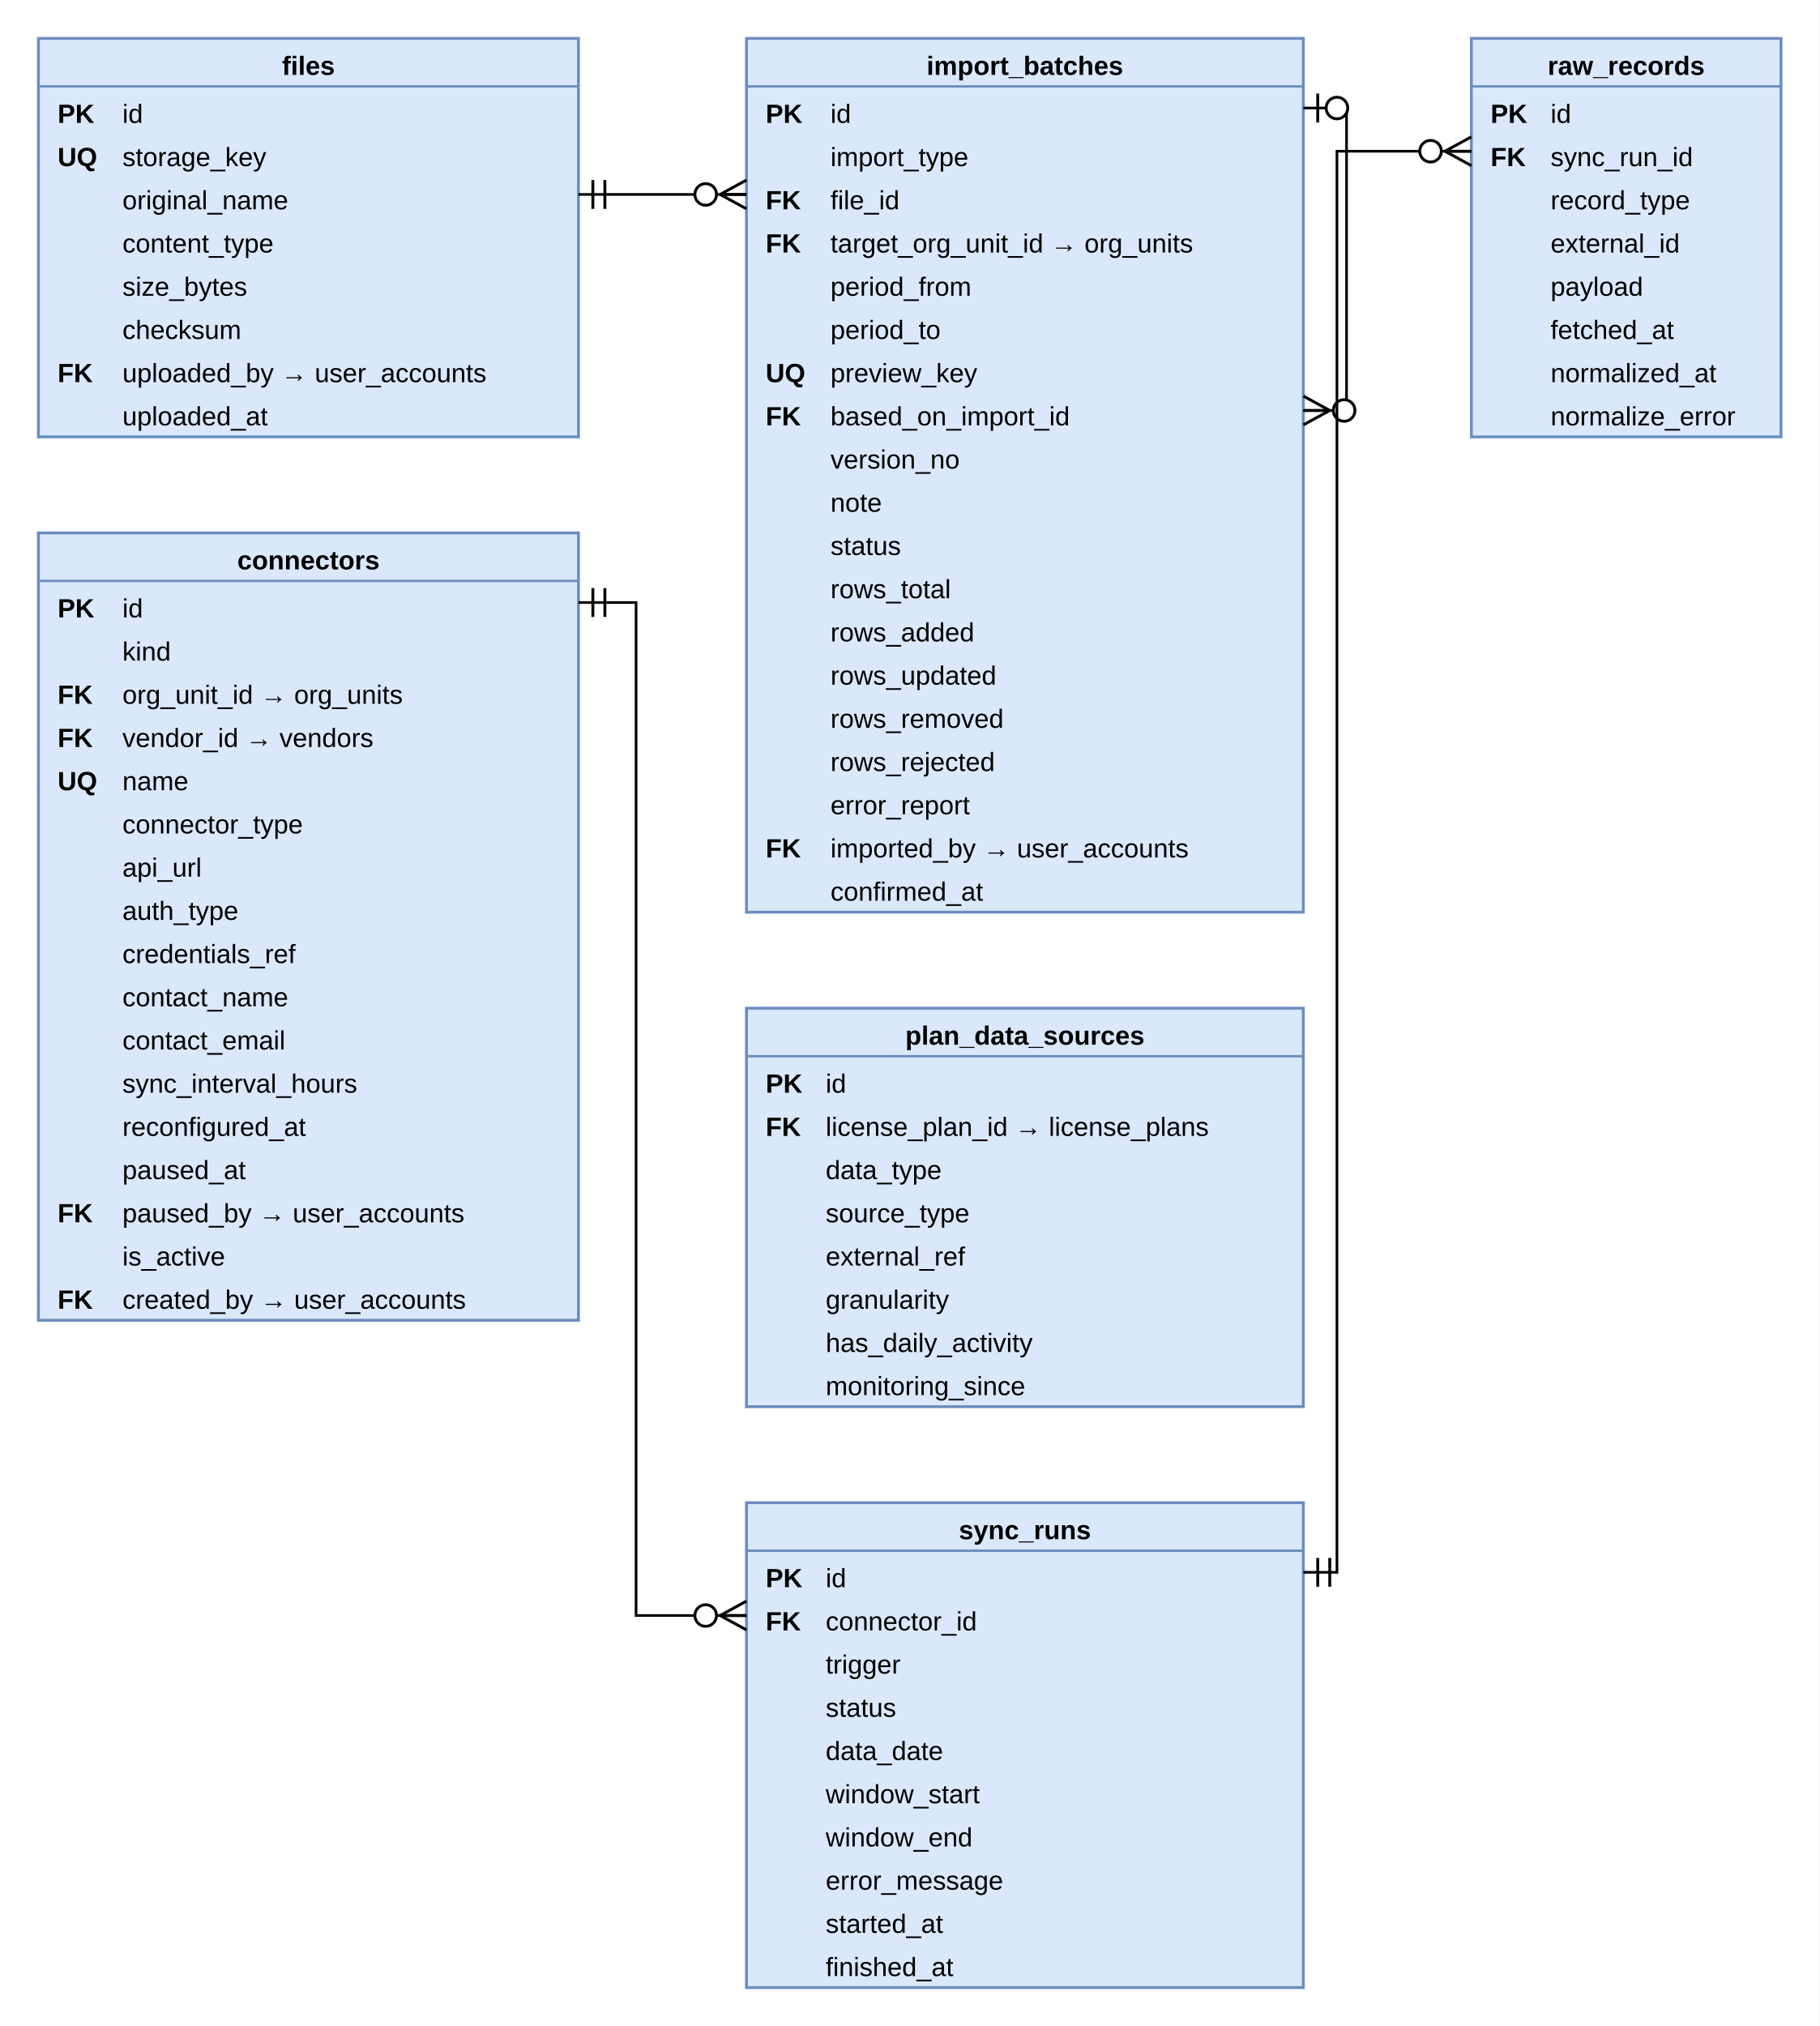
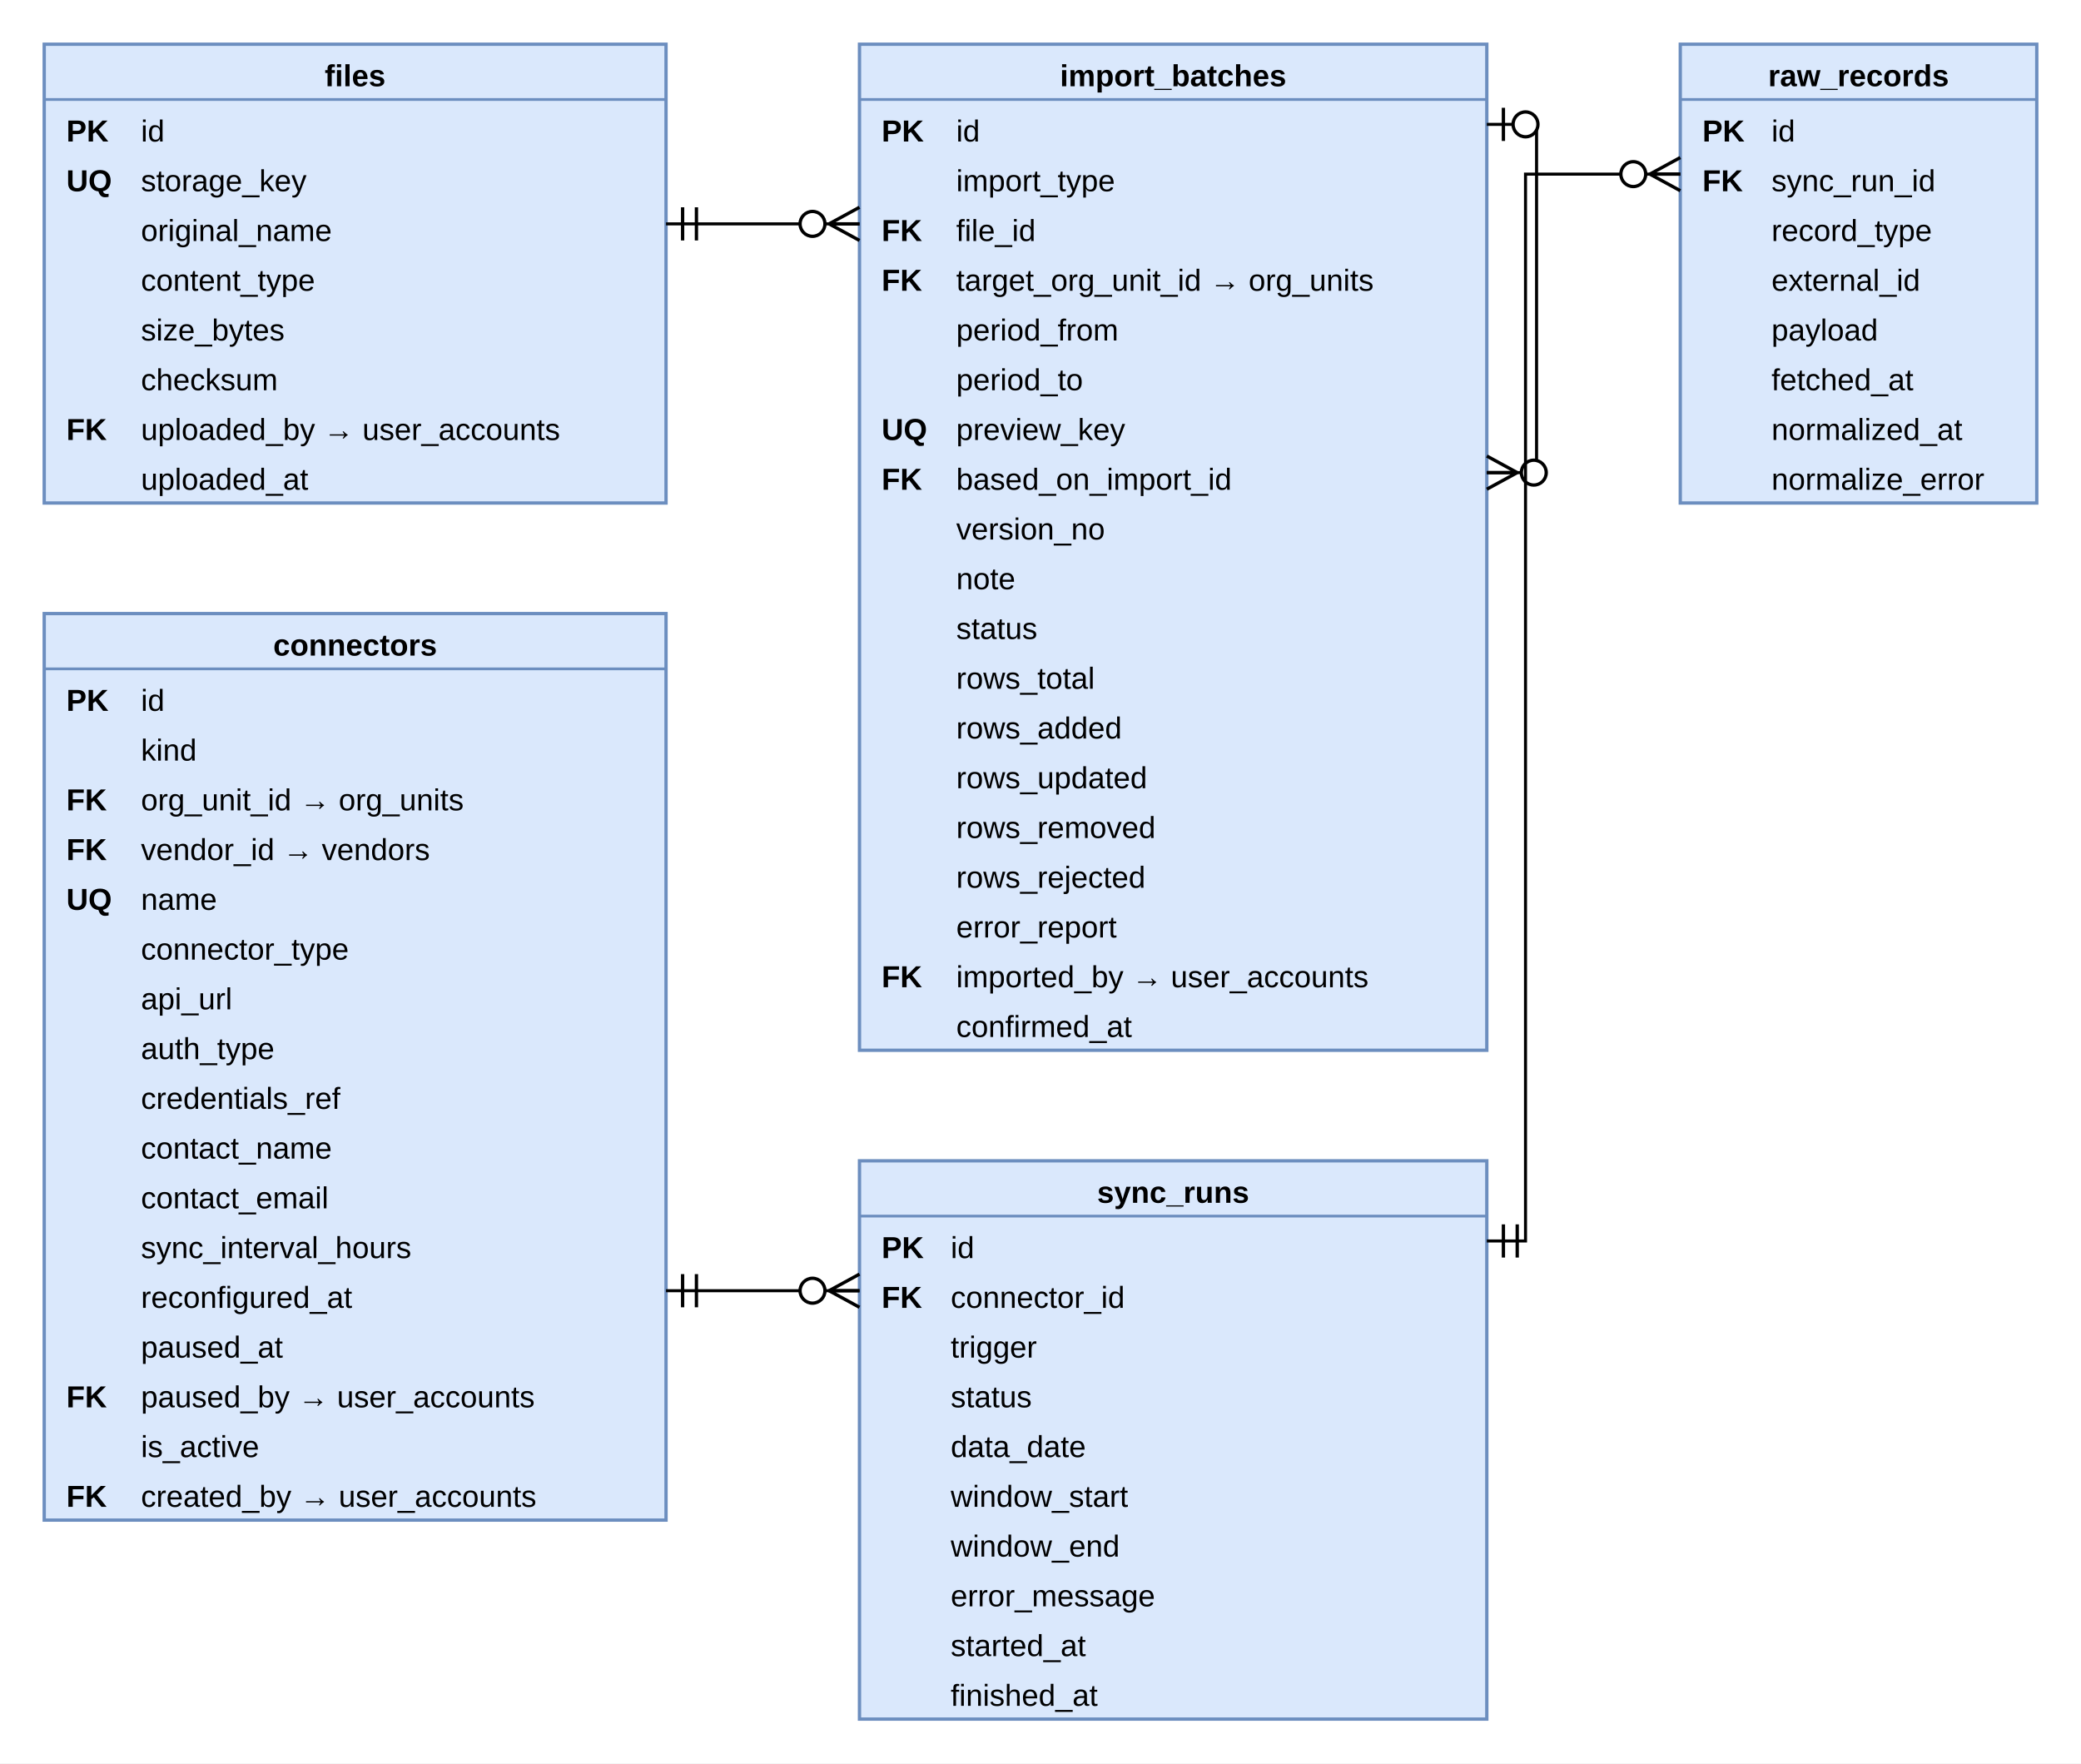
- <svg xmlns="http://www.w3.org/2000/svg" width="758" height="844" viewBox="0 0 758 844" font-family="Liberation Sans, Arial, Helvetica, sans-serif">
+ <svg xmlns="http://www.w3.org/2000/svg" width="753" height="638" viewBox="0 0 753 638" font-family="Liberation Sans, Arial, Helvetica, sans-serif">
  <rect width="100%" height="100%" fill="#ffffff" />
  <g transform="translate(-4.0,-4.0)">
    <rect x="20" y="20" width="225.0" height="166" fill="#DAE8FC" stroke="#6C8EBF" stroke-width="1.2" />
    <text x="132.5" y="35.2" font-size="11" fill="#000000" text-anchor="middle" font-weight="bold" xml:space="preserve">files</text>
    <line x1="20" y1="40" x2="245.0" y2="40" stroke="#6C8EBF" stroke-width="1" />
    <text x="28.0" y="55.2" font-size="11" fill="#000000" text-anchor="start" font-weight="bold" xml:space="preserve">PK</text>
    <text x="55.0" y="55.2" font-size="11" fill="#000000" text-anchor="start" xml:space="preserve">id</text>
    <text x="28.0" y="73.2" font-size="11" fill="#000000" text-anchor="start" font-weight="bold" xml:space="preserve">UQ</text>
    <text x="55.0" y="73.2" font-size="11" fill="#000000" text-anchor="start" xml:space="preserve">storage_key</text>
    <text x="55.0" y="91.2" font-size="11" fill="#000000" text-anchor="start" xml:space="preserve">original_name</text>
    <text x="55.0" y="109.2" font-size="11" fill="#000000" text-anchor="start" xml:space="preserve">content_type</text>
    <text x="55.0" y="127.2" font-size="11" fill="#000000" text-anchor="start" xml:space="preserve">size_bytes</text>
    <text x="55.0" y="145.2" font-size="11" fill="#000000" text-anchor="start" xml:space="preserve">checksum</text>
    <text x="28.0" y="163.2" font-size="11" fill="#000000" text-anchor="start" font-weight="bold" xml:space="preserve">FK</text>
    <text x="55.0" y="163.2" font-size="11" fill="#000000" text-anchor="start" xml:space="preserve">uploaded_by → user_accounts</text>
    <text x="55.0" y="181.2" font-size="11" fill="#000000" text-anchor="start" xml:space="preserve">uploaded_at</text>
    <rect x="20" y="226" width="225.0" height="328" fill="#DAE8FC" stroke="#6C8EBF" stroke-width="1.2" />
    <text x="132.5" y="241.2" font-size="11" fill="#000000" text-anchor="middle" font-weight="bold" xml:space="preserve">connectors</text>
    <line x1="20" y1="246" x2="245.0" y2="246" stroke="#6C8EBF" stroke-width="1" />
    <text x="28.0" y="261.2" font-size="11" fill="#000000" text-anchor="start" font-weight="bold" xml:space="preserve">PK</text>
    <text x="55.0" y="261.2" font-size="11" fill="#000000" text-anchor="start" xml:space="preserve">id</text>
    <text x="55.0" y="279.2" font-size="11" fill="#000000" text-anchor="start" xml:space="preserve">kind</text>
    <text x="28.0" y="297.2" font-size="11" fill="#000000" text-anchor="start" font-weight="bold" xml:space="preserve">FK</text>
    <text x="55.0" y="297.2" font-size="11" fill="#000000" text-anchor="start" xml:space="preserve">org_unit_id → org_units</text>
    <text x="28.0" y="315.2" font-size="11" fill="#000000" text-anchor="start" font-weight="bold" xml:space="preserve">FK</text>
    <text x="55.0" y="315.2" font-size="11" fill="#000000" text-anchor="start" xml:space="preserve">vendor_id → vendors</text>
    <text x="28.0" y="333.2" font-size="11" fill="#000000" text-anchor="start" font-weight="bold" xml:space="preserve">UQ</text>
    <text x="55.0" y="333.2" font-size="11" fill="#000000" text-anchor="start" xml:space="preserve">name</text>
    <text x="55.0" y="351.2" font-size="11" fill="#000000" text-anchor="start" xml:space="preserve">connector_type</text>
    <text x="55.0" y="369.2" font-size="11" fill="#000000" text-anchor="start" xml:space="preserve">api_url</text>
    <text x="55.0" y="387.2" font-size="11" fill="#000000" text-anchor="start" xml:space="preserve">auth_type</text>
    <text x="55.0" y="405.2" font-size="11" fill="#000000" text-anchor="start" xml:space="preserve">credentials_ref</text>
    <text x="55.0" y="423.2" font-size="11" fill="#000000" text-anchor="start" xml:space="preserve">contact_name</text>
    <text x="55.0" y="441.2" font-size="11" fill="#000000" text-anchor="start" xml:space="preserve">contact_email</text>
    <text x="55.0" y="459.2" font-size="11" fill="#000000" text-anchor="start" xml:space="preserve">sync_interval_hours</text>
    <text x="55.0" y="477.2" font-size="11" fill="#000000" text-anchor="start" xml:space="preserve">reconfigured_at</text>
    <text x="55.0" y="495.2" font-size="11" fill="#000000" text-anchor="start" xml:space="preserve">paused_at</text>
    <text x="28.0" y="513.2" font-size="11" fill="#000000" text-anchor="start" font-weight="bold" xml:space="preserve">FK</text>
    <text x="55.0" y="513.2" font-size="11" fill="#000000" text-anchor="start" xml:space="preserve">paused_by → user_accounts</text>
    <text x="55.0" y="531.2" font-size="11" fill="#000000" text-anchor="start" xml:space="preserve">is_active</text>
    <text x="28.0" y="549.2" font-size="11" fill="#000000" text-anchor="start" font-weight="bold" xml:space="preserve">FK</text>
    <text x="55.0" y="549.2" font-size="11" fill="#000000" text-anchor="start" xml:space="preserve">created_by → user_accounts</text>
-     <rect x="315.0" y="20" width="232.0" height="364" fill="#DAE8FC" stroke="#6C8EBF" stroke-width="1.2" />
-     <text x="431.0" y="35.2" font-size="11" fill="#000000" text-anchor="middle" font-weight="bold" xml:space="preserve">import_batches</text>
-     <line x1="315.0" y1="40" x2="547.0" y2="40" stroke="#6C8EBF" stroke-width="1" />
+     <rect x="315.0" y="20" width="227.0" height="364" fill="#DAE8FC" stroke="#6C8EBF" stroke-width="1.2" />
+     <text x="428.5" y="35.2" font-size="11" fill="#000000" text-anchor="middle" font-weight="bold" xml:space="preserve">import_batches</text>
+     <line x1="315.0" y1="40" x2="542.0" y2="40" stroke="#6C8EBF" stroke-width="1" />
    <text x="323.0" y="55.2" font-size="11" fill="#000000" text-anchor="start" font-weight="bold" xml:space="preserve">PK</text>
    <text x="350.0" y="55.2" font-size="11" fill="#000000" text-anchor="start" xml:space="preserve">id</text>
    <text x="350.0" y="73.2" font-size="11" fill="#000000" text-anchor="start" xml:space="preserve">import_type</text>
    <text x="323.0" y="91.2" font-size="11" fill="#000000" text-anchor="start" font-weight="bold" xml:space="preserve">FK</text>
    <text x="350.0" y="91.2" font-size="11" fill="#000000" text-anchor="start" xml:space="preserve">file_id</text>
    <text x="323.0" y="109.2" font-size="11" fill="#000000" text-anchor="start" font-weight="bold" xml:space="preserve">FK</text>
    <text x="350.0" y="109.2" font-size="11" fill="#000000" text-anchor="start" xml:space="preserve">target_org_unit_id → org_units</text>
    <text x="350.0" y="127.2" font-size="11" fill="#000000" text-anchor="start" xml:space="preserve">period_from</text>
    <text x="350.0" y="145.2" font-size="11" fill="#000000" text-anchor="start" xml:space="preserve">period_to</text>
    <text x="323.0" y="163.2" font-size="11" fill="#000000" text-anchor="start" font-weight="bold" xml:space="preserve">UQ</text>
    <text x="350.0" y="163.2" font-size="11" fill="#000000" text-anchor="start" xml:space="preserve">preview_key</text>
    <text x="323.0" y="181.2" font-size="11" fill="#000000" text-anchor="start" font-weight="bold" xml:space="preserve">FK</text>
    <text x="350.0" y="181.2" font-size="11" fill="#000000" text-anchor="start" xml:space="preserve">based_on_import_id</text>
    <text x="350.0" y="199.2" font-size="11" fill="#000000" text-anchor="start" xml:space="preserve">version_no</text>
    <text x="350.0" y="217.2" font-size="11" fill="#000000" text-anchor="start" xml:space="preserve">note</text>
    <text x="350.0" y="235.2" font-size="11" fill="#000000" text-anchor="start" xml:space="preserve">status</text>
    <text x="350.0" y="253.2" font-size="11" fill="#000000" text-anchor="start" xml:space="preserve">rows_total</text>
    <text x="350.0" y="271.2" font-size="11" fill="#000000" text-anchor="start" xml:space="preserve">rows_added</text>
    <text x="350.0" y="289.2" font-size="11" fill="#000000" text-anchor="start" xml:space="preserve">rows_updated</text>
    <text x="350.0" y="307.2" font-size="11" fill="#000000" text-anchor="start" xml:space="preserve">rows_removed</text>
    <text x="350.0" y="325.2" font-size="11" fill="#000000" text-anchor="start" xml:space="preserve">rows_rejected</text>
    <text x="350.0" y="343.2" font-size="11" fill="#000000" text-anchor="start" xml:space="preserve">error_report</text>
    <text x="323.0" y="361.2" font-size="11" fill="#000000" text-anchor="start" font-weight="bold" xml:space="preserve">FK</text>
    <text x="350.0" y="361.2" font-size="11" fill="#000000" text-anchor="start" xml:space="preserve">imported_by → user_accounts</text>
    <text x="350.0" y="379.2" font-size="11" fill="#000000" text-anchor="start" xml:space="preserve">confirmed_at</text>
-     <rect x="315.0" y="424" width="232.0" height="166" fill="#DAE8FC" stroke="#6C8EBF" stroke-width="1.2" />
-     <text x="431.0" y="439.2" font-size="11" fill="#000000" text-anchor="middle" font-weight="bold" xml:space="preserve">plan_data_sources</text>
-     <line x1="315.0" y1="444" x2="547.0" y2="444" stroke="#6C8EBF" stroke-width="1" />
+     <rect x="315.0" y="424" width="227.0" height="202" fill="#DAE8FC" stroke="#6C8EBF" stroke-width="1.2" />
+     <text x="428.5" y="439.2" font-size="11" fill="#000000" text-anchor="middle" font-weight="bold" xml:space="preserve">sync_runs</text>
+     <line x1="315.0" y1="444" x2="542.0" y2="444" stroke="#6C8EBF" stroke-width="1" />
    <text x="323.0" y="459.2" font-size="11" fill="#000000" text-anchor="start" font-weight="bold" xml:space="preserve">PK</text>
    <text x="348.0" y="459.2" font-size="11" fill="#000000" text-anchor="start" xml:space="preserve">id</text>
    <text x="323.0" y="477.2" font-size="11" fill="#000000" text-anchor="start" font-weight="bold" xml:space="preserve">FK</text>
-     <text x="348.0" y="477.2" font-size="11" fill="#000000" text-anchor="start" xml:space="preserve">license_plan_id → license_plans</text>
-     <text x="348.0" y="495.2" font-size="11" fill="#000000" text-anchor="start" xml:space="preserve">data_type</text>
-     <text x="348.0" y="513.2" font-size="11" fill="#000000" text-anchor="start" xml:space="preserve">source_type</text>
-     <text x="348.0" y="531.2" font-size="11" fill="#000000" text-anchor="start" xml:space="preserve">external_ref</text>
-     <text x="348.0" y="549.2" font-size="11" fill="#000000" text-anchor="start" xml:space="preserve">granularity</text>
-     <text x="348.0" y="567.2" font-size="11" fill="#000000" text-anchor="start" xml:space="preserve">has_daily_activity</text>
-     <text x="348.0" y="585.2" font-size="11" fill="#000000" text-anchor="start" xml:space="preserve">monitoring_since</text>
-     <rect x="315.0" y="630" width="232.0" height="202" fill="#DAE8FC" stroke="#6C8EBF" stroke-width="1.2" />
-     <text x="431.0" y="645.2" font-size="11" fill="#000000" text-anchor="middle" font-weight="bold" xml:space="preserve">sync_runs</text>
-     <line x1="315.0" y1="650" x2="547.0" y2="650" stroke="#6C8EBF" stroke-width="1" />
-     <text x="323.0" y="665.2" font-size="11" fill="#000000" text-anchor="start" font-weight="bold" xml:space="preserve">PK</text>
-     <text x="348.0" y="665.2" font-size="11" fill="#000000" text-anchor="start" xml:space="preserve">id</text>
-     <text x="323.0" y="683.2" font-size="11" fill="#000000" text-anchor="start" font-weight="bold" xml:space="preserve">FK</text>
-     <text x="348.0" y="683.2" font-size="11" fill="#000000" text-anchor="start" xml:space="preserve">connector_id</text>
-     <text x="348.0" y="701.2" font-size="11" fill="#000000" text-anchor="start" xml:space="preserve">trigger</text>
-     <text x="348.0" y="719.2" font-size="11" fill="#000000" text-anchor="start" xml:space="preserve">status</text>
-     <text x="348.0" y="737.2" font-size="11" fill="#000000" text-anchor="start" xml:space="preserve">data_date</text>
-     <text x="348.0" y="755.2" font-size="11" fill="#000000" text-anchor="start" xml:space="preserve">window_start</text>
-     <text x="348.0" y="773.2" font-size="11" fill="#000000" text-anchor="start" xml:space="preserve">window_end</text>
-     <text x="348.0" y="791.2" font-size="11" fill="#000000" text-anchor="start" xml:space="preserve">error_message</text>
-     <text x="348.0" y="809.2" font-size="11" fill="#000000" text-anchor="start" xml:space="preserve">started_at</text>
-     <text x="348.0" y="827.2" font-size="11" fill="#000000" text-anchor="start" xml:space="preserve">finished_at</text>
-     <rect x="617.0" y="20" width="129.0" height="166" fill="#DAE8FC" stroke="#6C8EBF" stroke-width="1.2" />
-     <text x="681.5" y="35.2" font-size="11" fill="#000000" text-anchor="middle" font-weight="bold" xml:space="preserve">raw_records</text>
-     <line x1="617.0" y1="40" x2="746.0" y2="40" stroke="#6C8EBF" stroke-width="1" />
-     <text x="625.0" y="55.2" font-size="11" fill="#000000" text-anchor="start" font-weight="bold" xml:space="preserve">PK</text>
-     <text x="650.0" y="55.2" font-size="11" fill="#000000" text-anchor="start" xml:space="preserve">id</text>
-     <text x="625.0" y="73.2" font-size="11" fill="#000000" text-anchor="start" font-weight="bold" xml:space="preserve">FK</text>
-     <text x="650.0" y="73.2" font-size="11" fill="#000000" text-anchor="start" xml:space="preserve">sync_run_id</text>
-     <text x="650.0" y="91.2" font-size="11" fill="#000000" text-anchor="start" xml:space="preserve">record_type</text>
-     <text x="650.0" y="109.2" font-size="11" fill="#000000" text-anchor="start" xml:space="preserve">external_id</text>
-     <text x="650.0" y="127.2" font-size="11" fill="#000000" text-anchor="start" xml:space="preserve">payload</text>
-     <text x="650.0" y="145.2" font-size="11" fill="#000000" text-anchor="start" xml:space="preserve">fetched_at</text>
-     <text x="650.0" y="163.2" font-size="11" fill="#000000" text-anchor="start" xml:space="preserve">normalized_at</text>
-     <text x="650.0" y="181.2" font-size="11" fill="#000000" text-anchor="start" xml:space="preserve">normalize_error</text>
+     <text x="348.0" y="477.2" font-size="11" fill="#000000" text-anchor="start" xml:space="preserve">connector_id</text>
+     <text x="348.0" y="495.2" font-size="11" fill="#000000" text-anchor="start" xml:space="preserve">trigger</text>
+     <text x="348.0" y="513.2" font-size="11" fill="#000000" text-anchor="start" xml:space="preserve">status</text>
+     <text x="348.0" y="531.2" font-size="11" fill="#000000" text-anchor="start" xml:space="preserve">data_date</text>
+     <text x="348.0" y="549.2" font-size="11" fill="#000000" text-anchor="start" xml:space="preserve">window_start</text>
+     <text x="348.0" y="567.2" font-size="11" fill="#000000" text-anchor="start" xml:space="preserve">window_end</text>
+     <text x="348.0" y="585.2" font-size="11" fill="#000000" text-anchor="start" xml:space="preserve">error_message</text>
+     <text x="348.0" y="603.2" font-size="11" fill="#000000" text-anchor="start" xml:space="preserve">started_at</text>
+     <text x="348.0" y="621.2" font-size="11" fill="#000000" text-anchor="start" xml:space="preserve">finished_at</text>
+     <rect x="612.0" y="20" width="129.0" height="166" fill="#DAE8FC" stroke="#6C8EBF" stroke-width="1.2" />
+     <text x="676.5" y="35.2" font-size="11" fill="#000000" text-anchor="middle" font-weight="bold" xml:space="preserve">raw_records</text>
+     <line x1="612.0" y1="40" x2="741.0" y2="40" stroke="#6C8EBF" stroke-width="1" />
+     <text x="620.0" y="55.2" font-size="11" fill="#000000" text-anchor="start" font-weight="bold" xml:space="preserve">PK</text>
+     <text x="645.0" y="55.2" font-size="11" fill="#000000" text-anchor="start" xml:space="preserve">id</text>
+     <text x="620.0" y="73.2" font-size="11" fill="#000000" text-anchor="start" font-weight="bold" xml:space="preserve">FK</text>
+     <text x="645.0" y="73.2" font-size="11" fill="#000000" text-anchor="start" xml:space="preserve">sync_run_id</text>
+     <text x="645.0" y="91.2" font-size="11" fill="#000000" text-anchor="start" xml:space="preserve">record_type</text>
+     <text x="645.0" y="109.2" font-size="11" fill="#000000" text-anchor="start" xml:space="preserve">external_id</text>
+     <text x="645.0" y="127.2" font-size="11" fill="#000000" text-anchor="start" xml:space="preserve">payload</text>
+     <text x="645.0" y="145.2" font-size="11" fill="#000000" text-anchor="start" xml:space="preserve">fetched_at</text>
+     <text x="645.0" y="163.2" font-size="11" fill="#000000" text-anchor="start" xml:space="preserve">normalized_at</text>
+     <text x="645.0" y="181.2" font-size="11" fill="#000000" text-anchor="start" xml:space="preserve">normalize_error</text>
    <path d="M245.0,85.0 L315.0,85.0" fill="none" stroke="#000000" stroke-width="1.1" />
    <path d="M304.0,85.0 L315.0,91.0 M304.0,85.0 L315.0,79.0 M304.0,85.0 L315.0,85.0" fill="none" stroke="#000000" stroke-width="1.2" />
    <circle cx="298.0" cy="85.0" r="4.5" fill="#fff" stroke="#000000" stroke-width="1.2" />
    <path d="M251.0,79.0 L251.0,91.0" stroke="#000000" stroke-width="1.2" />
    <path d="M256.0,79.0 L256.0,91.0" stroke="#000000" stroke-width="1.2" />
-     <path d="M245.0,255.0 L269.0,255.0 L269.0,677.0 L315.0,677.0" fill="none" stroke="#000000" stroke-width="1.1" />
-     <path d="M304.0,677.0 L315.0,683.0 M304.0,677.0 L315.0,671.0 M304.0,677.0 L315.0,677.0" fill="none" stroke="#000000" stroke-width="1.2" />
-     <circle cx="298.0" cy="677.0" r="4.5" fill="#fff" stroke="#000000" stroke-width="1.2" />
-     <path d="M251.0,249.0 L251.0,261.0" stroke="#000000" stroke-width="1.2" />
-     <path d="M256.0,249.0 L256.0,261.0" stroke="#000000" stroke-width="1.2" />
-     <path d="M547.0,49.0 L565.0,49.0 L565.0,175.0 L547.0,175.0" fill="none" stroke="#000000" stroke-width="1.1" />
-     <path d="M558.0,175.0 L547.0,169.0 M558.0,175.0 L547.0,181.0 M558.0,175.0 L547.0,175.0" fill="none" stroke="#000000" stroke-width="1.2" />
-     <circle cx="564.0" cy="175.0" r="4.5" fill="#fff" stroke="#000000" stroke-width="1.2" />
-     <path d="M553.0,43.0 L553.0,55.0" stroke="#000000" stroke-width="1.2" />
-     <circle cx="561.0" cy="49.0" r="4.5" fill="#fff" stroke="#000000" stroke-width="1.2" />
-     <path d="M547.0,659.0 L561.0,659.0 L561.0,67.0 L617.0,67.0" fill="none" stroke="#000000" stroke-width="1.1" />
-     <path d="M606.0,67.0 L617.0,73.0 M606.0,67.0 L617.0,61.0 M606.0,67.0 L617.0,67.0" fill="none" stroke="#000000" stroke-width="1.2" />
-     <circle cx="600.0" cy="67.0" r="4.5" fill="#fff" stroke="#000000" stroke-width="1.2" />
-     <path d="M553.0,653.0 L553.0,665.0" stroke="#000000" stroke-width="1.2" />
-     <path d="M558.0,653.0 L558.0,665.0" stroke="#000000" stroke-width="1.2" />
+     <path d="M245.0,471.0 L315.0,471.0" fill="none" stroke="#000000" stroke-width="1.1" />
+     <path d="M304.0,471.0 L315.0,477.0 M304.0,471.0 L315.0,465.0 M304.0,471.0 L315.0,471.0" fill="none" stroke="#000000" stroke-width="1.2" />
+     <circle cx="298.0" cy="471.0" r="4.5" fill="#fff" stroke="#000000" stroke-width="1.2" />
+     <path d="M251.0,465.0 L251.0,477.0" stroke="#000000" stroke-width="1.2" />
+     <path d="M256.0,465.0 L256.0,477.0" stroke="#000000" stroke-width="1.2" />
+     <path d="M542.0,49.0 L560.0,49.0 L560.0,175.0 L542.0,175.0" fill="none" stroke="#000000" stroke-width="1.1" />
+     <path d="M553.0,175.0 L542.0,169.0 M553.0,175.0 L542.0,181.0 M553.0,175.0 L542.0,175.0" fill="none" stroke="#000000" stroke-width="1.2" />
+     <circle cx="559.0" cy="175.0" r="4.5" fill="#fff" stroke="#000000" stroke-width="1.2" />
+     <path d="M548.0,43.0 L548.0,55.0" stroke="#000000" stroke-width="1.2" />
+     <circle cx="556.0" cy="49.0" r="4.5" fill="#fff" stroke="#000000" stroke-width="1.2" />
+     <path d="M542.0,453.0 L556.0,453.0 L556.0,67.0 L612.0,67.0" fill="none" stroke="#000000" stroke-width="1.1" />
+     <path d="M601.0,67.0 L612.0,73.0 M601.0,67.0 L612.0,61.0 M601.0,67.0 L612.0,67.0" fill="none" stroke="#000000" stroke-width="1.2" />
+     <circle cx="595.0" cy="67.0" r="4.5" fill="#fff" stroke="#000000" stroke-width="1.2" />
+     <path d="M548.0,447.0 L548.0,459.0" stroke="#000000" stroke-width="1.2" />
+     <path d="M553.0,447.0 L553.0,459.0" stroke="#000000" stroke-width="1.2" />
  </g>
</svg>
